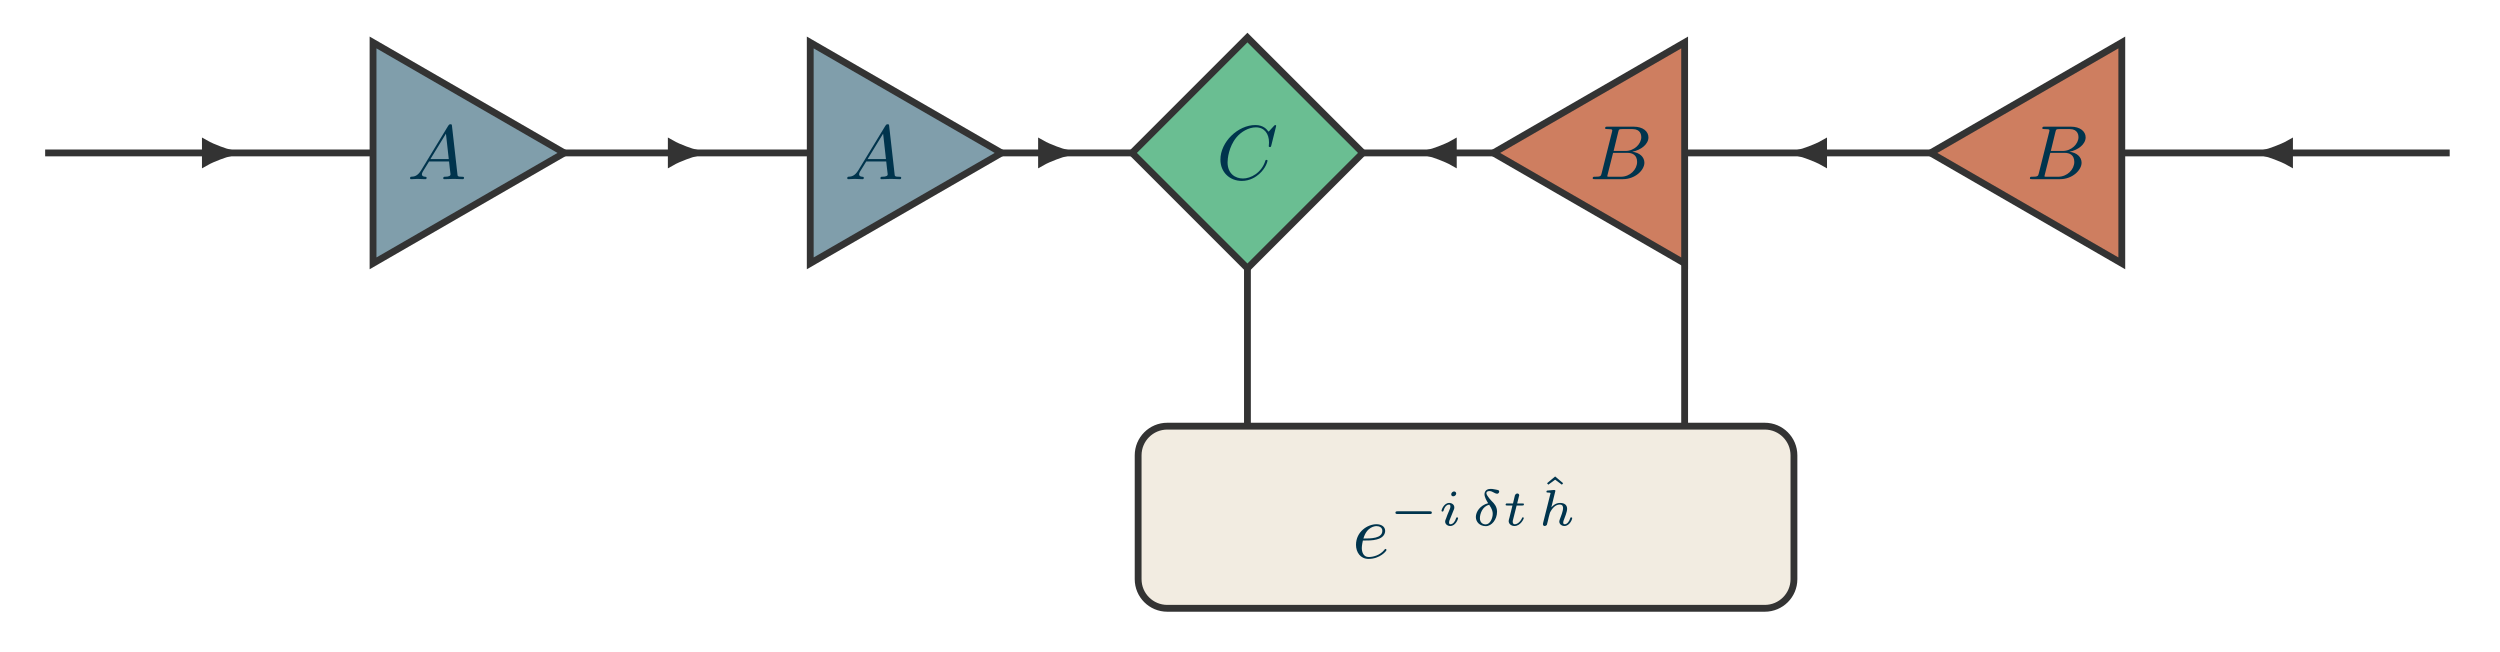
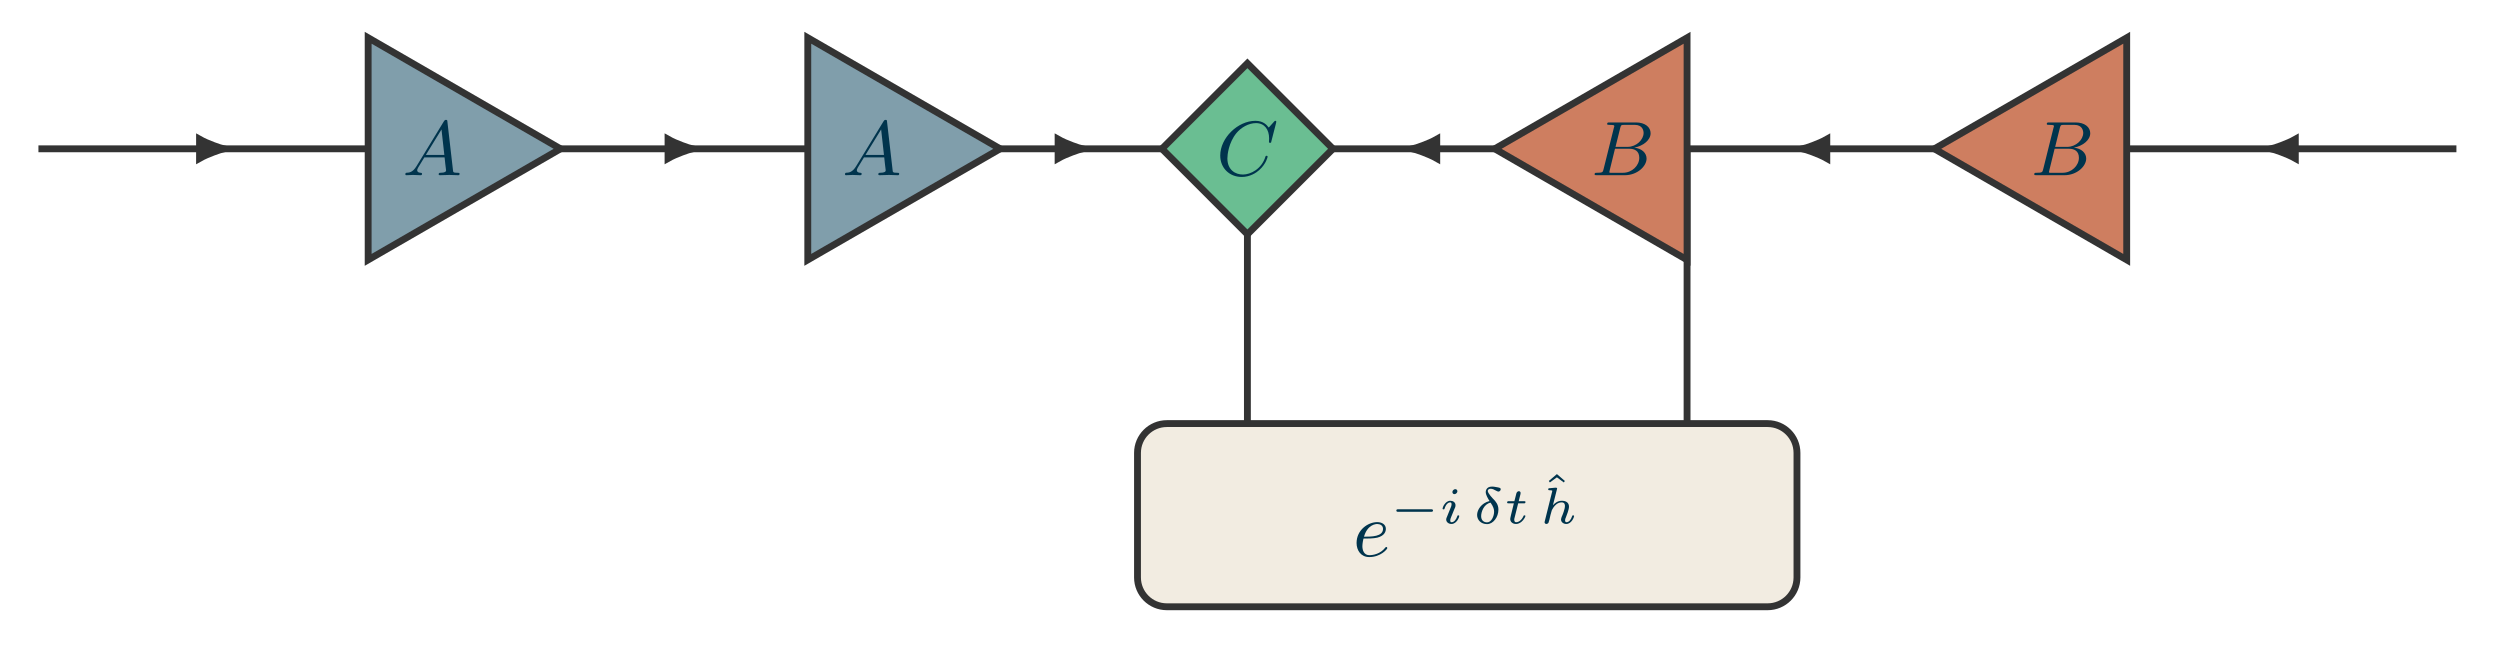
- <svg xmlns="http://www.w3.org/2000/svg" xmlns:xlink="http://www.w3.org/1999/xlink" width="289.397" height="75.381" viewBox="0 0 289.397 75.381">
+ <svg xmlns="http://www.w3.org/2000/svg" xmlns:xlink="http://www.w3.org/1999/xlink" width="289.397" height="74.805" viewBox="0 0 289.397 74.805">
  <defs>
    <g>
      <g id="glyph-0-0">
-         <path d="M 1.625 -1.047 C 1.188 -0.328 0.797 -0.297 0.438 -0.281 C 0.375 -0.266 0.328 -0.203 0.328 -0.109 C 0.328 -0.062 0.359 0 0.453 0 C 0.625 0 1.047 -0.031 1.203 -0.031 C 1.406 -0.031 1.891 0 2.078 0 C 2.141 0 2.25 0 2.25 -0.156 C 2.25 -0.266 2.141 -0.281 2.109 -0.281 C 2.031 -0.281 1.703 -0.297 1.703 -0.562 C 1.703 -0.688 1.797 -0.859 1.828 -0.906 L 2.531 -2.047 L 4.844 -2.047 C 4.875 -1.844 4.906 -1.547 4.922 -1.328 C 4.969 -0.984 5.016 -0.594 5.016 -0.562 C 5.016 -0.422 4.891 -0.281 4.375 -0.281 C 4.281 -0.281 4.172 -0.281 4.172 -0.109 C 4.172 -0.016 4.234 0 4.297 0 C 4.469 0 4.688 -0.016 4.859 -0.016 C 5.047 -0.016 5.25 -0.031 5.391 -0.031 C 5.688 -0.031 5.703 -0.031 5.922 -0.016 C 6.062 -0.016 6.266 0 6.406 0 C 6.469 0 6.578 0 6.578 -0.156 C 6.578 -0.281 6.484 -0.281 6.375 -0.281 C 5.844 -0.281 5.828 -0.344 5.812 -0.594 L 5.188 -6.125 C 5.172 -6.328 5.156 -6.359 5 -6.359 C 4.875 -6.359 4.828 -6.297 4.75 -6.188 Z M 2.688 -2.328 L 4.484 -5.266 L 4.812 -2.328 Z M 2.688 -2.328 " />
+         <path d="M 1.625 -1.047 C 1.188 -0.328 0.797 -0.297 0.438 -0.281 C 0.375 -0.266 0.328 -0.203 0.328 -0.109 C 0.328 -0.062 0.359 0 0.453 0 C 0.625 0 1.047 -0.031 1.219 -0.031 C 1.406 -0.031 1.891 0 2.094 0 C 2.141 0 2.266 0 2.266 -0.156 C 2.266 -0.266 2.156 -0.281 2.125 -0.281 C 2.047 -0.281 1.703 -0.297 1.703 -0.578 C 1.703 -0.703 1.812 -0.859 1.828 -0.906 L 2.531 -2.062 L 4.875 -2.062 C 4.891 -1.859 4.922 -1.562 4.953 -1.328 C 4.984 -0.984 5.047 -0.594 5.047 -0.562 C 5.047 -0.422 4.922 -0.281 4.391 -0.281 C 4.312 -0.281 4.188 -0.281 4.188 -0.109 C 4.188 -0.016 4.266 0 4.328 0 C 4.5 0 4.703 -0.016 4.891 -0.016 C 5.062 -0.016 5.281 -0.031 5.422 -0.031 C 5.719 -0.031 5.734 -0.031 5.953 -0.016 C 6.094 -0.016 6.297 0 6.438 0 C 6.5 0 6.609 0 6.609 -0.156 C 6.609 -0.281 6.516 -0.281 6.406 -0.281 C 5.875 -0.281 5.859 -0.344 5.844 -0.594 L 5.203 -6.156 C 5.188 -6.359 5.188 -6.406 5.031 -6.406 C 4.906 -6.406 4.859 -6.344 4.781 -6.219 Z M 2.703 -2.344 L 4.516 -5.297 L 4.844 -2.344 Z M 2.703 -2.344 " />
      </g>
      <g id="glyph-0-1">
-         <path d="M 6.875 -6.031 C 6.906 -6.141 6.906 -6.156 6.906 -6.172 C 6.906 -6.172 6.906 -6.266 6.797 -6.266 C 6.75 -6.266 6.719 -6.234 6.656 -6.172 L 6.109 -5.578 C 6.078 -5.531 6.047 -5.5 6.031 -5.5 C 6.031 -5.5 6.016 -5.5 5.969 -5.562 C 5.828 -5.75 5.438 -6.266 4.5 -6.266 C 2.469 -6.266 0.453 -4.297 0.453 -2.266 C 0.453 -0.812 1.516 0.203 2.938 0.203 C 3.875 0.203 4.594 -0.281 4.938 -0.594 C 5.75 -1.312 5.906 -2.094 5.906 -2.141 C 5.906 -2.172 5.891 -2.234 5.781 -2.234 C 5.688 -2.234 5.656 -2.172 5.656 -2.141 C 5.219 -0.719 3.953 -0.078 3.062 -0.078 C 2.203 -0.078 1.281 -0.609 1.281 -1.953 C 1.281 -2.344 1.406 -3.75 2.312 -4.844 C 2.844 -5.484 3.719 -6 4.562 -6 C 5.562 -6 6.078 -5.234 6.078 -4.266 C 6.078 -3.953 6.047 -3.891 6.047 -3.828 C 6.047 -3.719 6.156 -3.719 6.188 -3.719 C 6.297 -3.719 6.297 -3.75 6.344 -3.906 Z M 6.875 -6.031 " />
+         <path d="M 6.922 -6.062 C 6.938 -6.172 6.938 -6.188 6.938 -6.203 C 6.938 -6.219 6.938 -6.297 6.844 -6.297 C 6.781 -6.297 6.75 -6.281 6.688 -6.203 L 6.156 -5.609 C 6.109 -5.562 6.078 -5.516 6.062 -5.516 C 6.062 -5.516 6.047 -5.531 6 -5.594 C 5.859 -5.781 5.453 -6.297 4.531 -6.297 C 2.484 -6.297 0.453 -4.312 0.453 -2.281 C 0.453 -0.828 1.516 0.203 2.953 0.203 C 3.891 0.203 4.625 -0.281 4.969 -0.594 C 5.781 -1.328 5.938 -2.109 5.938 -2.141 C 5.938 -2.188 5.922 -2.25 5.812 -2.25 C 5.719 -2.25 5.688 -2.188 5.688 -2.156 C 5.25 -0.719 3.969 -0.078 3.078 -0.078 C 2.203 -0.078 1.281 -0.609 1.281 -1.953 C 1.281 -2.359 1.422 -3.766 2.328 -4.875 C 2.859 -5.516 3.734 -6.031 4.594 -6.031 C 5.594 -6.031 6.109 -5.266 6.109 -4.281 C 6.109 -3.984 6.094 -3.922 6.094 -3.844 C 6.094 -3.75 6.188 -3.75 6.219 -3.75 C 6.344 -3.75 6.344 -3.766 6.375 -3.938 Z M 6.922 -6.062 " />
      </g>
      <g id="glyph-0-2">
-         <path d="M 1.453 -0.672 C 1.375 -0.359 1.344 -0.281 0.688 -0.281 C 0.516 -0.281 0.422 -0.281 0.422 -0.109 C 0.422 0 0.5 0 0.672 0 L 3.906 0 C 5.344 0 6.406 -1.047 6.406 -1.906 C 6.406 -2.547 5.875 -3.078 5 -3.172 C 6.016 -3.375 6.875 -4.047 6.875 -4.844 C 6.875 -5.531 6.234 -6.078 5.172 -6.078 L 2.141 -6.078 C 1.969 -6.078 1.859 -6.078 1.859 -5.906 C 1.859 -5.797 1.953 -5.797 2.141 -5.797 C 2.172 -5.797 2.328 -5.797 2.469 -5.781 C 2.625 -5.766 2.688 -5.75 2.688 -5.641 C 2.688 -5.594 2.672 -5.562 2.656 -5.469 Z M 2.844 -3.266 L 3.375 -5.453 C 3.453 -5.766 3.469 -5.797 3.844 -5.797 L 5.047 -5.797 C 5.969 -5.797 6.047 -5.094 6.047 -4.875 C 6.047 -4.078 5.234 -3.266 4.219 -3.266 Z M 2.406 -0.281 C 2.281 -0.281 2.266 -0.281 2.234 -0.281 C 2.141 -0.297 2.109 -0.297 2.109 -0.359 C 2.109 -0.391 2.109 -0.406 2.156 -0.562 L 2.781 -3.047 L 4.453 -3.047 C 5 -3.047 5.562 -2.812 5.562 -2 C 5.562 -1.125 4.75 -0.281 3.688 -0.281 Z M 2.406 -0.281 " />
+         <path d="M 1.453 -0.672 C 1.375 -0.359 1.359 -0.281 0.688 -0.281 C 0.516 -0.281 0.422 -0.281 0.422 -0.109 C 0.422 0 0.516 0 0.672 0 L 3.922 0 C 5.375 0 6.438 -1.047 6.438 -1.922 C 6.438 -2.562 5.906 -3.094 5.016 -3.188 C 6.047 -3.391 6.906 -4.062 6.906 -4.859 C 6.906 -5.562 6.266 -6.109 5.203 -6.109 L 2.141 -6.109 C 1.984 -6.109 1.875 -6.109 1.875 -5.938 C 1.875 -5.828 1.953 -5.828 2.141 -5.828 C 2.188 -5.828 2.344 -5.828 2.484 -5.812 C 2.641 -5.797 2.703 -5.781 2.703 -5.672 C 2.703 -5.625 2.688 -5.594 2.656 -5.5 Z M 2.844 -3.281 L 3.391 -5.484 C 3.484 -5.797 3.5 -5.828 3.875 -5.828 L 5.078 -5.828 C 6 -5.828 6.094 -5.125 6.094 -4.891 C 6.094 -4.109 5.25 -3.281 4.25 -3.281 Z M 2.422 -0.281 C 2.297 -0.281 2.281 -0.281 2.25 -0.281 C 2.156 -0.297 2.125 -0.297 2.125 -0.359 C 2.125 -0.391 2.125 -0.406 2.172 -0.578 L 2.781 -3.062 L 4.469 -3.062 C 5.016 -3.062 5.594 -2.828 5.594 -2.016 C 5.594 -1.125 4.766 -0.281 3.703 -0.281 Z M 2.422 -0.281 " />
      </g>
      <g id="glyph-0-3">
-         <path d="M 1.219 -2.031 C 1.766 -2.031 2.344 -2.031 2.812 -2.156 C 3.641 -2.359 3.797 -2.859 3.797 -3.156 C 3.797 -3.656 3.328 -3.922 2.797 -3.922 C 1.766 -3.922 0.422 -3.062 0.422 -1.531 C 0.422 -0.688 0.922 0.094 1.875 0.094 C 3.203 0.094 3.953 -0.828 3.953 -0.938 C 3.953 -1 3.891 -1.062 3.828 -1.062 C 3.781 -1.062 3.781 -1.062 3.703 -0.953 C 3.172 -0.297 2.359 -0.125 1.891 -0.125 C 1.266 -0.125 1.094 -0.719 1.094 -1.172 C 1.094 -1.188 1.094 -1.5 1.219 -2.031 Z M 1.281 -2.266 C 1.672 -3.656 2.656 -3.703 2.797 -3.703 C 3.109 -3.703 3.469 -3.562 3.469 -3.156 C 3.469 -2.266 2.125 -2.266 1.281 -2.266 Z M 1.281 -2.266 " />
+         <path d="M 1.219 -2.047 C 1.766 -2.047 2.344 -2.047 2.828 -2.156 C 3.672 -2.375 3.812 -2.875 3.812 -3.172 C 3.812 -3.688 3.344 -3.953 2.812 -3.953 C 1.781 -3.953 0.422 -3.078 0.422 -1.531 C 0.422 -0.688 0.922 0.094 1.891 0.094 C 3.219 0.094 3.984 -0.828 3.984 -0.953 C 3.984 -1 3.922 -1.078 3.859 -1.078 C 3.812 -1.078 3.797 -1.062 3.719 -0.969 C 3.188 -0.297 2.375 -0.125 1.906 -0.125 C 1.266 -0.125 1.094 -0.719 1.094 -1.172 C 1.094 -1.188 1.094 -1.5 1.219 -2.047 Z M 1.281 -2.266 C 1.688 -3.688 2.672 -3.734 2.812 -3.734 C 3.125 -3.734 3.484 -3.578 3.484 -3.172 C 3.484 -2.266 2.141 -2.266 1.281 -2.266 Z M 1.281 -2.266 " />
      </g>
      <g id="glyph-1-0">
-         <path d="M 4.719 -1.328 C 4.812 -1.328 4.953 -1.328 4.953 -1.484 C 4.953 -1.641 4.812 -1.641 4.719 -1.641 L 0.984 -1.641 C 0.891 -1.641 0.734 -1.641 0.734 -1.484 C 0.734 -1.328 0.891 -1.328 0.984 -1.328 Z M 4.719 -1.328 " />
+         <path d="M 4.75 -1.344 C 4.844 -1.344 5 -1.344 5 -1.5 C 5 -1.641 4.844 -1.641 4.75 -1.641 L 0.984 -1.641 C 0.891 -1.641 0.75 -1.641 0.75 -1.5 C 0.75 -1.344 0.891 -1.344 0.984 -1.344 Z M 4.75 -1.344 " />
      </g>
      <g id="glyph-2-0">
-         <path d="M 2.062 -3.688 C 2.062 -3.844 1.953 -3.938 1.812 -3.938 C 1.656 -3.938 1.484 -3.781 1.484 -3.609 C 1.484 -3.453 1.594 -3.375 1.719 -3.375 C 1.906 -3.375 2.062 -3.547 2.062 -3.688 Z M 1.703 -1.625 C 1.734 -1.688 1.781 -1.828 1.812 -1.891 C 1.828 -1.938 1.844 -2 1.844 -2.094 C 1.844 -2.422 1.547 -2.609 1.25 -2.609 C 0.656 -2.609 0.359 -1.828 0.359 -1.703 C 0.359 -1.672 0.391 -1.609 0.469 -1.609 C 0.547 -1.609 0.562 -1.656 0.594 -1.703 C 0.75 -2.281 1.062 -2.422 1.234 -2.422 C 1.344 -2.422 1.391 -2.344 1.391 -2.203 C 1.391 -2.078 1.359 -2 1.344 -1.953 L 1.031 -1.203 C 0.969 -1.031 0.969 -1.016 0.891 -0.812 C 0.812 -0.641 0.781 -0.562 0.781 -0.453 C 0.781 -0.156 1.047 0.062 1.375 0.062 C 1.984 0.062 2.281 -0.719 2.281 -0.859 C 2.281 -0.859 2.266 -0.938 2.156 -0.938 C 2.078 -0.938 2.078 -0.906 2.031 -0.797 C 1.938 -0.484 1.703 -0.141 1.391 -0.141 C 1.297 -0.141 1.234 -0.203 1.234 -0.344 C 1.234 -0.469 1.266 -0.562 1.344 -0.734 Z M 1.703 -1.625 " />
+         <path d="M 2.078 -3.719 C 2.078 -3.875 1.969 -3.969 1.828 -3.969 C 1.672 -3.969 1.5 -3.812 1.5 -3.641 C 1.5 -3.484 1.609 -3.391 1.734 -3.391 C 1.922 -3.391 2.078 -3.578 2.078 -3.719 Z M 1.719 -1.641 C 1.75 -1.703 1.797 -1.844 1.828 -1.891 C 1.844 -1.953 1.859 -2.016 1.859 -2.109 C 1.859 -2.453 1.562 -2.625 1.266 -2.625 C 0.656 -2.625 0.359 -1.844 0.359 -1.719 C 0.359 -1.688 0.391 -1.625 0.469 -1.625 C 0.562 -1.625 0.578 -1.672 0.594 -1.719 C 0.766 -2.297 1.078 -2.438 1.234 -2.438 C 1.359 -2.438 1.406 -2.359 1.406 -2.219 C 1.406 -2.094 1.359 -2.016 1.359 -1.969 L 1.047 -1.203 C 0.969 -1.031 0.969 -1.016 0.891 -0.812 C 0.812 -0.641 0.781 -0.562 0.781 -0.453 C 0.781 -0.156 1.062 0.062 1.391 0.062 C 2 0.062 2.297 -0.734 2.297 -0.859 C 2.297 -0.875 2.281 -0.938 2.172 -0.938 C 2.094 -0.938 2.094 -0.906 2.047 -0.797 C 1.953 -0.5 1.719 -0.141 1.406 -0.141 C 1.297 -0.141 1.25 -0.203 1.25 -0.359 C 1.25 -0.469 1.281 -0.562 1.359 -0.75 Z M 1.719 -1.641 " />
      </g>
      <g id="glyph-2-1">
-         <path d="M 1.859 -2.578 C 0.906 -2.328 0.438 -1.562 0.438 -0.984 C 0.438 -0.406 0.891 0.078 1.594 0.078 C 2.266 0.078 2.891 -0.688 2.891 -1.594 C 2.891 -2.203 2.531 -2.562 2.344 -2.75 C 2.25 -2.844 1.656 -3.453 1.656 -3.75 C 1.656 -3.844 1.75 -3.984 1.984 -3.984 C 2.203 -3.984 2.391 -3.891 2.547 -3.797 C 2.625 -3.75 2.797 -3.672 2.891 -3.672 C 3.031 -3.672 3.141 -3.797 3.141 -3.922 C 3.141 -4.078 3.062 -4.094 2.75 -4.156 C 2.391 -4.234 2.266 -4.234 2.141 -4.234 C 1.453 -4.234 1.438 -3.688 1.438 -3.625 C 1.438 -3.281 1.688 -2.844 1.859 -2.578 Z M 1.984 -2.391 C 2.328 -1.891 2.391 -1.609 2.391 -1.344 C 2.391 -0.859 2.094 -0.125 1.578 -0.125 C 1.297 -0.125 0.906 -0.281 0.906 -0.844 C 0.906 -1.344 1.203 -2.234 1.984 -2.391 Z M 1.984 -2.391 " />
+         <path d="M 1.875 -2.594 C 0.922 -2.359 0.438 -1.562 0.438 -0.984 C 0.438 -0.406 0.891 0.078 1.594 0.078 C 2.281 0.078 2.906 -0.703 2.906 -1.609 C 2.906 -2.219 2.547 -2.578 2.375 -2.766 C 2.281 -2.859 1.672 -3.484 1.672 -3.766 C 1.672 -3.875 1.766 -4.016 2 -4.016 C 2.219 -4.016 2.406 -3.922 2.562 -3.828 C 2.656 -3.781 2.812 -3.688 2.906 -3.688 C 3.047 -3.688 3.172 -3.828 3.172 -3.953 C 3.172 -4.109 3.078 -4.125 2.781 -4.188 C 2.406 -4.266 2.281 -4.266 2.156 -4.266 C 1.469 -4.266 1.438 -3.719 1.438 -3.641 C 1.438 -3.297 1.703 -2.875 1.875 -2.594 Z M 2 -2.406 C 2.344 -1.906 2.406 -1.625 2.406 -1.359 C 2.406 -0.859 2.109 -0.125 1.594 -0.125 C 1.297 -0.125 0.906 -0.281 0.906 -0.844 C 0.906 -1.344 1.219 -2.25 2 -2.406 Z M 2 -2.406 " />
      </g>
      <g id="glyph-2-2">
-         <path d="M 1.594 -2.312 L 2.234 -2.312 C 2.359 -2.312 2.438 -2.312 2.438 -2.469 C 2.438 -2.547 2.359 -2.547 2.25 -2.547 L 1.656 -2.547 L 1.859 -3.375 C 1.891 -3.453 1.891 -3.5 1.891 -3.5 C 1.891 -3.641 1.766 -3.703 1.672 -3.703 C 1.609 -3.703 1.453 -3.656 1.391 -3.469 L 1.172 -2.547 L 0.531 -2.547 C 0.406 -2.547 0.391 -2.547 0.375 -2.531 C 0.344 -2.5 0.312 -2.422 0.312 -2.391 C 0.344 -2.312 0.391 -2.312 0.516 -2.312 L 1.109 -2.312 L 0.766 -0.922 C 0.719 -0.781 0.672 -0.578 0.672 -0.516 C 0.672 -0.172 0.984 0.062 1.344 0.062 C 2.031 0.062 2.422 -0.75 2.422 -0.859 C 2.422 -0.875 2.422 -0.938 2.312 -0.938 C 2.234 -0.938 2.234 -0.906 2.203 -0.828 C 2 -0.391 1.656 -0.141 1.375 -0.141 C 1.156 -0.141 1.141 -0.359 1.141 -0.438 C 1.141 -0.516 1.141 -0.531 1.172 -0.641 Z M 1.594 -2.312 " />
+         <path d="M 1.609 -2.328 L 2.25 -2.328 C 2.375 -2.328 2.453 -2.328 2.453 -2.484 C 2.453 -2.578 2.375 -2.578 2.281 -2.578 L 1.672 -2.578 L 1.875 -3.391 C 1.891 -3.484 1.891 -3.516 1.891 -3.531 C 1.891 -3.672 1.781 -3.734 1.688 -3.734 C 1.625 -3.734 1.469 -3.688 1.406 -3.5 L 1.172 -2.578 L 0.531 -2.578 C 0.406 -2.578 0.406 -2.562 0.375 -2.547 C 0.344 -2.531 0.328 -2.453 0.328 -2.422 C 0.344 -2.328 0.391 -2.328 0.516 -2.328 L 1.109 -2.328 L 0.766 -0.922 C 0.734 -0.781 0.688 -0.578 0.688 -0.516 C 0.688 -0.172 0.984 0.062 1.359 0.062 C 2.047 0.062 2.453 -0.766 2.453 -0.859 C 2.453 -0.875 2.438 -0.938 2.328 -0.938 C 2.25 -0.938 2.25 -0.906 2.219 -0.844 C 2.016 -0.391 1.672 -0.141 1.375 -0.141 C 1.156 -0.141 1.156 -0.359 1.156 -0.438 C 1.156 -0.516 1.156 -0.531 1.188 -0.641 Z M 1.609 -2.328 " />
      </g>
      <g id="glyph-2-3">
-         <path d="M 1.969 -3.938 C 1.984 -3.953 1.984 -3.984 1.984 -4.016 C 1.984 -4.109 1.875 -4.109 1.797 -4.109 L 1.141 -4.047 C 1.031 -4.047 0.953 -4.031 0.953 -3.906 C 0.953 -3.812 1.031 -3.812 1.125 -3.812 C 1.297 -3.812 1.344 -3.797 1.422 -3.766 C 1.422 -3.688 1.422 -3.688 1.391 -3.594 L 0.562 -0.281 C 0.547 -0.188 0.547 -0.156 0.547 -0.141 C 0.547 0 0.656 0.062 0.75 0.062 C 0.812 0.062 0.922 0.031 1 -0.078 C 1.016 -0.125 1.062 -0.312 1.094 -0.438 C 1.125 -0.547 1.188 -0.828 1.219 -0.969 C 1.266 -1.125 1.297 -1.234 1.328 -1.375 C 1.344 -1.453 1.375 -1.562 1.547 -1.812 C 1.734 -2.094 2.047 -2.422 2.5 -2.422 C 2.875 -2.422 2.875 -2.109 2.875 -2 C 2.875 -1.656 2.625 -1.031 2.516 -0.75 C 2.484 -0.656 2.438 -0.562 2.438 -0.453 C 2.438 -0.156 2.719 0.062 3.031 0.062 C 3.641 0.062 3.938 -0.719 3.938 -0.859 C 3.938 -0.859 3.922 -0.938 3.812 -0.938 C 3.734 -0.938 3.734 -0.906 3.688 -0.797 C 3.594 -0.484 3.359 -0.141 3.062 -0.141 C 2.938 -0.141 2.891 -0.219 2.891 -0.344 C 2.891 -0.469 2.938 -0.562 2.984 -0.688 C 3.078 -0.922 3.344 -1.594 3.344 -1.922 C 3.344 -2.391 3.016 -2.609 2.531 -2.609 C 2.062 -2.609 1.75 -2.359 1.516 -2.094 Z M 1.969 -3.938 " />
+         <path d="M 1.984 -3.969 C 2 -3.984 2 -4.016 2 -4.047 C 2 -4.141 1.891 -4.141 1.812 -4.141 L 1.141 -4.078 C 1.047 -4.078 0.969 -4.078 0.969 -3.938 C 0.969 -3.844 1.047 -3.844 1.141 -3.844 C 1.312 -3.844 1.359 -3.828 1.438 -3.797 C 1.438 -3.719 1.438 -3.719 1.406 -3.609 L 0.578 -0.281 C 0.547 -0.188 0.547 -0.156 0.547 -0.141 C 0.547 0 0.672 0.062 0.766 0.062 C 0.812 0.062 0.922 0.031 1 -0.078 C 1.016 -0.125 1.078 -0.312 1.109 -0.438 C 1.141 -0.562 1.203 -0.828 1.234 -0.984 C 1.281 -1.141 1.312 -1.234 1.344 -1.375 C 1.359 -1.469 1.391 -1.578 1.562 -1.828 C 1.75 -2.109 2.062 -2.438 2.531 -2.438 C 2.906 -2.438 2.906 -2.125 2.906 -2.016 C 2.906 -1.672 2.656 -1.031 2.531 -0.766 C 2.5 -0.656 2.453 -0.562 2.453 -0.453 C 2.453 -0.156 2.734 0.062 3.062 0.062 C 3.672 0.062 3.969 -0.734 3.969 -0.859 C 3.969 -0.875 3.953 -0.938 3.844 -0.938 C 3.766 -0.938 3.766 -0.906 3.719 -0.797 C 3.625 -0.484 3.391 -0.141 3.078 -0.141 C 2.969 -0.141 2.922 -0.234 2.922 -0.359 C 2.922 -0.469 2.953 -0.578 3.016 -0.703 C 3.109 -0.938 3.375 -1.609 3.375 -1.938 C 3.375 -2.406 3.031 -2.625 2.547 -2.625 C 2.078 -2.625 1.766 -2.375 1.516 -2.109 Z M 1.984 -3.969 " />
      </g>
      <g id="glyph-3-0">
-         <path d="M 1.812 -4.109 L 0.875 -3.328 L 1.016 -3.156 L 1.812 -3.734 L 2.594 -3.156 L 2.734 -3.328 Z M 1.812 -4.109 " />
+         <path d="M 1.828 -4.141 L 0.891 -3.344 L 1.016 -3.172 L 1.828 -3.766 L 2.625 -3.172 L 2.75 -3.344 Z M 1.828 -4.141 " />
      </g>
    </g>
    <clipPath id="clip-0">
-       <path clip-rule="nonzero" d="M 120 38 L 219 38 L 219 74.766 L 120 74.766 Z M 120 38 " />
+       <path clip-rule="nonzero" d="M 120 37 L 220 37 L 220 74.609 L 120 74.609 Z M 120 37 " />
    </clipPath>
  </defs>
-   <path fill="none" stroke-width="0.797" stroke-linecap="butt" stroke-linejoin="miter" stroke="rgb(20%, 20%, 20%)" stroke-opacity="1" stroke-miterlimit="10" d="M 58.999 21.26 L 90.887 21.26 " transform="matrix(0.991855, 0, 0, -0.991855, 5.22778, 38.78948)" />
-   <path fill-rule="nonzero" fill="rgb(20%, 20%, 20%)" fill-opacity="1" stroke-width="0.797" stroke-linecap="butt" stroke-linejoin="miter" stroke="rgb(20%, 20%, 20%)" stroke-opacity="1" stroke-miterlimit="10" d="M 2.778 -0.001 C 2.436 0.086 0.935 0.578 0.002 1.114 L 0.002 -1.115 C 0.935 -0.58 2.436 -0.087 2.778 -0.001 Z M 2.778 -0.001 " transform="matrix(0.991855, 0, 0, -0.991855, 77.70508, 17.70253)" />
-   <path fill="none" stroke-width="0.797" stroke-linecap="butt" stroke-linejoin="miter" stroke="rgb(20%, 20%, 20%)" stroke-opacity="1" stroke-miterlimit="10" d="M 110.024 21.26 L 128.447 21.26 " transform="matrix(0.991855, 0, 0, -0.991855, 5.22778, 38.78948)" />
-   <path fill-rule="nonzero" fill="rgb(20%, 20%, 20%)" fill-opacity="1" stroke-width="0.797" stroke-linecap="butt" stroke-linejoin="miter" stroke="rgb(20%, 20%, 20%)" stroke-opacity="1" stroke-miterlimit="10" d="M 2.779 -0.001 C 2.436 0.086 0.935 0.578 -0.002 1.114 L -0.002 -1.115 C 0.935 -0.58 2.436 -0.087 2.779 -0.001 Z M 2.779 -0.001 " transform="matrix(0.991855, 0, 0, -0.991855, 120.5683, 17.70253)" />
-   <path fill="none" stroke-width="0.797" stroke-linecap="butt" stroke-linejoin="miter" stroke="rgb(20%, 20%, 20%)" stroke-opacity="1" stroke-miterlimit="10" d="M 170.611 21.26 L 152.188 21.26 " transform="matrix(0.991855, 0, 0, -0.991855, 5.22778, 38.78948)" />
-   <path fill-rule="nonzero" fill="rgb(20%, 20%, 20%)" fill-opacity="1" stroke-width="0.797" stroke-linecap="butt" stroke-linejoin="miter" stroke="rgb(20%, 20%, 20%)" stroke-opacity="1" stroke-miterlimit="10" d="M 2.777 0.001 C 2.435 0.087 0.938 0.58 0.001 1.115 L 0.001 -1.114 C 0.938 -0.578 2.435 -0.086 2.777 0.001 Z M 2.777 0.001 " transform="matrix(-0.991855, 0, 0, 0.991855, 168.2352, 17.70253)" />
-   <path fill="none" stroke-width="0.797" stroke-linecap="butt" stroke-linejoin="miter" stroke="rgb(20%, 20%, 20%)" stroke-opacity="1" stroke-miterlimit="10" d="M 221.636 21.26 L 189.747 21.26 " transform="matrix(0.991855, 0, 0, -0.991855, 5.22778, 38.78948)" />
-   <path fill-rule="nonzero" fill="rgb(20%, 20%, 20%)" fill-opacity="1" stroke-width="0.797" stroke-linecap="butt" stroke-linejoin="miter" stroke="rgb(20%, 20%, 20%)" stroke-opacity="1" stroke-miterlimit="10" d="M 2.778 0.001 C 2.435 0.087 0.939 0.58 0.002 1.115 L 0.002 -1.114 C 0.939 -0.578 2.435 -0.086 2.778 0.001 Z M 2.778 0.001 " transform="matrix(-0.991855, 0, 0, 0.991855, 211.0992, 17.70253)" />
-   <path fill="none" stroke-width="0.797" stroke-linecap="butt" stroke-linejoin="miter" stroke="rgb(20%, 20%, 20%)" stroke-opacity="1" stroke-miterlimit="10" d="M 140.317 21.26 L 140.317 -21.259 " transform="matrix(0.991855, 0, 0, -0.991855, 5.22778, 38.78948)" />
-   <path fill="none" stroke-width="0.797" stroke-linecap="butt" stroke-linejoin="miter" stroke="rgb(20%, 20%, 20%)" stroke-opacity="1" stroke-miterlimit="10" d="M 191.342 21.26 L 191.342 -21.259 " transform="matrix(0.991855, 0, 0, -0.991855, 5.22778, 38.78948)" />
-   <path fill="none" stroke-width="0.797" stroke-linecap="butt" stroke-linejoin="miter" stroke="rgb(20%, 20%, 20%)" stroke-opacity="1" stroke-miterlimit="10" d="M -0.001 21.26 L 39.863 21.26 " transform="matrix(0.991855, 0, 0, -0.991855, 5.22778, 38.78948)" />
-   <path fill-rule="nonzero" fill="rgb(20%, 20%, 20%)" fill-opacity="1" stroke-width="0.797" stroke-linecap="butt" stroke-linejoin="miter" stroke="rgb(20%, 20%, 20%)" stroke-opacity="1" stroke-miterlimit="10" d="M 2.779 -0.001 C 2.437 0.086 0.936 0.578 -0.001 1.114 L -0.001 -1.115 C 0.936 -0.58 2.437 -0.087 2.779 -0.001 Z M 2.779 -0.001 " transform="matrix(0.991855, 0, 0, -0.991855, 23.77474, 17.70253)" />
-   <path fill="none" stroke-width="0.797" stroke-linecap="butt" stroke-linejoin="miter" stroke="rgb(20%, 20%, 20%)" stroke-opacity="1" stroke-miterlimit="10" d="M 280.632 21.26 L 240.772 21.26 " transform="matrix(0.991855, 0, 0, -0.991855, 5.22778, 38.78948)" />
-   <path fill-rule="nonzero" fill="rgb(20%, 20%, 20%)" fill-opacity="1" stroke-width="0.797" stroke-linecap="butt" stroke-linejoin="miter" stroke="rgb(20%, 20%, 20%)" stroke-opacity="1" stroke-miterlimit="10" d="M 2.779 0.001 C 2.436 0.087 0.936 0.58 -0.002 1.115 L -0.002 -1.114 C 0.936 -0.578 2.436 -0.086 2.779 0.001 Z M 2.779 0.001 " transform="matrix(-0.991855, 0, 0, 0.991855, 265.0294, 17.70253)" />
-   <path fill-rule="nonzero" fill="rgb(50.194%, 61.96%, 67.059%)" fill-opacity="1" stroke-width="0.797" stroke-linecap="butt" stroke-linejoin="miter" stroke="rgb(20%, 20%, 20%)" stroke-opacity="1" stroke-miterlimit="10" d="M 60.59 21.26 L 38.267 34.15 L 38.267 8.373 Z M 60.59 21.26 " transform="matrix(0.991855, 0, 0, -0.991855, 5.22778, 38.78948)" />
+   <path fill="none" stroke-width="0.797" stroke-linecap="butt" stroke-linejoin="miter" stroke="rgb(20%, 20%, 20%)" stroke-opacity="1" stroke-miterlimit="10" d="M 58.998 21.261 L 90.886 21.261 " transform="matrix(0.9974, 0, 0, -0.9974, 4.448102, 38.43182)" />
+   <path fill-rule="nonzero" fill="rgb(20%, 20%, 20%)" fill-opacity="1" stroke-width="0.797" stroke-linecap="butt" stroke-linejoin="miter" stroke="rgb(20%, 20%, 20%)" stroke-opacity="1" stroke-miterlimit="10" d="M 2.778 0 C 2.437 0.087 0.937 0.58 0.001 1.113 L 0.001 -1.112 C 0.937 -0.579 2.437 -0.086 2.778 0 Z M 2.778 0 " transform="matrix(0.9974, 0, 0, -0.9974, 77.33057, 17.22699)" />
+   <path fill="none" stroke-width="0.797" stroke-linecap="butt" stroke-linejoin="miter" stroke="rgb(20%, 20%, 20%)" stroke-opacity="1" stroke-miterlimit="10" d="M 110.022 21.261 L 131.989 21.261 " transform="matrix(0.9974, 0, 0, -0.9974, 4.448102, 38.43182)" />
+   <path fill-rule="nonzero" fill="rgb(20%, 20%, 20%)" fill-opacity="1" stroke-width="0.797" stroke-linecap="butt" stroke-linejoin="miter" stroke="rgb(20%, 20%, 20%)" stroke-opacity="1" stroke-miterlimit="10" d="M 2.778 0 C 2.437 0.087 0.937 0.58 0.001 1.113 L 0.001 -1.112 C 0.937 -0.579 2.437 -0.086 2.778 0 Z M 2.778 0 " transform="matrix(0.9974, 0, 0, -0.9974, 122.4832, 17.22699)" />
+   <path fill="none" stroke-width="0.797" stroke-linecap="butt" stroke-linejoin="miter" stroke="rgb(20%, 20%, 20%)" stroke-opacity="1" stroke-miterlimit="10" d="M 170.613 21.261 L 148.645 21.261 " transform="matrix(0.9974, 0, 0, -0.9974, 4.448102, 38.43182)" />
+   <path fill-rule="nonzero" fill="rgb(20%, 20%, 20%)" fill-opacity="1" stroke-width="0.797" stroke-linecap="butt" stroke-linejoin="miter" stroke="rgb(20%, 20%, 20%)" stroke-opacity="1" stroke-miterlimit="10" d="M 2.777 -0 C 2.437 0.086 0.937 0.579 0.001 1.112 L 0.001 -1.113 C 0.937 -0.58 2.437 -0.087 2.777 -0 Z M 2.777 -0 " transform="matrix(-0.9974, 0, 0, 0.9974, 166.317, 17.22699)" />
+   <path fill="none" stroke-width="0.797" stroke-linecap="butt" stroke-linejoin="miter" stroke="rgb(20%, 20%, 20%)" stroke-opacity="1" stroke-miterlimit="10" d="M 221.636 21.261 L 189.748 21.261 " transform="matrix(0.9974, 0, 0, -0.9974, 4.448102, 38.43182)" />
+   <path fill-rule="nonzero" fill="rgb(20%, 20%, 20%)" fill-opacity="1" stroke-width="0.797" stroke-linecap="butt" stroke-linejoin="miter" stroke="rgb(20%, 20%, 20%)" stroke-opacity="1" stroke-miterlimit="10" d="M 2.778 -0 C 2.438 0.086 0.938 0.579 0.002 1.112 L 0.002 -1.113 C 0.938 -0.58 2.438 -0.087 2.778 -0 Z M 2.778 -0 " transform="matrix(-0.9974, 0, 0, 0.9974, 211.4704, 17.22699)" />
+   <path fill="none" stroke-width="0.797" stroke-linecap="butt" stroke-linejoin="miter" stroke="rgb(20%, 20%, 20%)" stroke-opacity="1" stroke-miterlimit="10" d="M 140.315 21.261 L 140.315 -21.26 " transform="matrix(0.9974, 0, 0, -0.9974, 4.448102, 38.43182)" />
+   <path fill="none" stroke-width="0.797" stroke-linecap="butt" stroke-linejoin="miter" stroke="rgb(20%, 20%, 20%)" stroke-opacity="1" stroke-miterlimit="10" d="M 191.342 21.261 L 191.342 -21.26 " transform="matrix(0.9974, 0, 0, -0.9974, 4.448102, 38.43182)" />
+   <path fill="none" stroke-width="0.797" stroke-linecap="butt" stroke-linejoin="miter" stroke="rgb(20%, 20%, 20%)" stroke-opacity="1" stroke-miterlimit="10" d="M 0.001 21.261 L 39.863 21.261 " transform="matrix(0.9974, 0, 0, -0.9974, 4.448102, 38.43182)" />
+   <path fill-rule="nonzero" fill="rgb(20%, 20%, 20%)" fill-opacity="1" stroke-width="0.797" stroke-linecap="butt" stroke-linejoin="miter" stroke="rgb(20%, 20%, 20%)" stroke-opacity="1" stroke-miterlimit="10" d="M 2.776 0 C 2.435 0.087 0.939 0.58 -0.001 1.113 L -0.001 -1.112 C 0.939 -0.579 2.435 -0.086 2.776 0 Z M 2.776 0 " transform="matrix(0.9974, 0, 0, -0.9974, 23.09874, 17.22699)" />
+   <path fill="none" stroke-width="0.797" stroke-linecap="butt" stroke-linejoin="miter" stroke="rgb(20%, 20%, 20%)" stroke-opacity="1" stroke-miterlimit="10" d="M 280.633 21.261 L 240.772 21.261 " transform="matrix(0.9974, 0, 0, -0.9974, 4.448102, 38.43182)" />
+   <path fill-rule="nonzero" fill="rgb(20%, 20%, 20%)" fill-opacity="1" stroke-width="0.797" stroke-linecap="butt" stroke-linejoin="miter" stroke="rgb(20%, 20%, 20%)" stroke-opacity="1" stroke-miterlimit="10" d="M 2.776 -0 C 2.435 0.086 0.939 0.579 -0.001 1.112 L -0.001 -1.113 C 0.939 -0.58 2.435 -0.087 2.776 -0 Z M 2.776 -0 " transform="matrix(-0.9974, 0, 0, 0.9974, 265.7021, 17.22699)" />
+   <path fill-rule="nonzero" fill="rgb(50.194%, 61.96%, 67.059%)" fill-opacity="1" stroke-width="0.797" stroke-linecap="butt" stroke-linejoin="miter" stroke="rgb(20%, 20%, 20%)" stroke-opacity="1" stroke-miterlimit="10" d="M 60.592 21.261 L 38.269 34.15 L 38.269 8.372 Z M 60.592 21.261 " transform="matrix(0.9974, 0, 0, -0.9974, 4.448102, 38.43182)" />
  <g fill="rgb(0%, 20.392%, 30.196%)" fill-opacity="1">
-     <use xlink:href="#glyph-0-0" x="47.137" y="20.741" />
+     <use xlink:href="#glyph-0-0" x="46.591" y="20.282" />
  </g>
-   <path fill-rule="nonzero" fill="rgb(50.194%, 61.96%, 67.059%)" fill-opacity="1" stroke-width="0.797" stroke-linecap="butt" stroke-linejoin="miter" stroke="rgb(20%, 20%, 20%)" stroke-opacity="1" stroke-miterlimit="10" d="M 111.615 21.26 L 89.292 34.15 L 89.292 8.373 Z M 111.615 21.26 " transform="matrix(0.991855, 0, 0, -0.991855, 5.22778, 38.78948)" />
+   <path fill-rule="nonzero" fill="rgb(50.194%, 61.96%, 67.059%)" fill-opacity="1" stroke-width="0.797" stroke-linecap="butt" stroke-linejoin="miter" stroke="rgb(20%, 20%, 20%)" stroke-opacity="1" stroke-miterlimit="10" d="M 111.616 21.261 L 89.292 34.15 L 89.292 8.372 Z M 111.616 21.261 " transform="matrix(0.9974, 0, 0, -0.9974, 4.448102, 38.43182)" />
  <g fill="rgb(0%, 20.392%, 30.196%)" fill-opacity="1">
-     <use xlink:href="#glyph-0-0" x="97.745" y="20.741" />
+     <use xlink:href="#glyph-0-0" x="97.483" y="20.282" />
  </g>
-   <path fill-rule="nonzero" fill="rgb(41.57%, 74.509%, 57.256%)" fill-opacity="1" stroke-width="0.797" stroke-linecap="butt" stroke-linejoin="miter" stroke="rgb(20%, 20%, 20%)" stroke-opacity="1" stroke-miterlimit="10" d="M 153.783 21.26 L 140.317 34.725 L 126.852 21.26 L 140.317 7.794 Z M 153.783 21.26 " transform="matrix(0.991855, 0, 0, -0.991855, 5.22778, 38.78948)" />
+   <path fill-rule="nonzero" fill="rgb(41.57%, 74.509%, 57.256%)" fill-opacity="1" stroke-width="0.797" stroke-linecap="butt" stroke-linejoin="miter" stroke="rgb(20%, 20%, 20%)" stroke-opacity="1" stroke-miterlimit="10" d="M 150.239 21.261 L 140.315 31.181 L 130.395 21.261 L 140.315 11.34 Z M 150.239 21.261 " transform="matrix(0.9974, 0, 0, -0.9974, 4.448102, 38.43182)" />
  <g fill="rgb(0%, 20.392%, 30.196%)" fill-opacity="1">
-     <use xlink:href="#glyph-0-1" x="140.821" y="20.741" />
+     <use xlink:href="#glyph-0-1" x="140.8" y="20.282" />
  </g>
-   <path fill-rule="nonzero" fill="rgb(80.785%, 49.413%, 37.645%)" fill-opacity="1" stroke-width="0.797" stroke-linecap="butt" stroke-linejoin="miter" stroke="rgb(20%, 20%, 20%)" stroke-opacity="1" stroke-miterlimit="10" d="M 169.016 21.26 L 191.342 8.373 L 191.342 34.15 Z M 169.016 21.26 " transform="matrix(0.991855, 0, 0, -0.991855, 5.22778, 38.78948)" />
+   <path fill-rule="nonzero" fill="rgb(80.785%, 49.413%, 37.645%)" fill-opacity="1" stroke-width="0.797" stroke-linecap="butt" stroke-linejoin="miter" stroke="rgb(20%, 20%, 20%)" stroke-opacity="1" stroke-miterlimit="10" d="M 169.019 21.261 L 191.342 8.372 L 191.342 34.15 Z M 169.019 21.261 " transform="matrix(0.9974, 0, 0, -0.9974, 4.448102, 38.43182)" />
  <g fill="rgb(0%, 20.392%, 30.196%)" fill-opacity="1">
-     <use xlink:href="#glyph-0-2" x="183.947" y="20.741" />
+     <use xlink:href="#glyph-0-2" x="184.167" y="20.282" />
  </g>
-   <path fill-rule="nonzero" fill="rgb(80.785%, 49.413%, 37.645%)" fill-opacity="1" stroke-width="0.797" stroke-linecap="butt" stroke-linejoin="miter" stroke="rgb(20%, 20%, 20%)" stroke-opacity="1" stroke-miterlimit="10" d="M 220.041 21.26 L 242.363 8.373 L 242.363 34.15 Z M 220.041 21.26 " transform="matrix(0.991855, 0, 0, -0.991855, 5.22778, 38.78948)" />
+   <path fill-rule="nonzero" fill="rgb(80.785%, 49.413%, 37.645%)" fill-opacity="1" stroke-width="0.797" stroke-linecap="butt" stroke-linejoin="miter" stroke="rgb(20%, 20%, 20%)" stroke-opacity="1" stroke-miterlimit="10" d="M 220.042 21.261 L 242.366 8.372 L 242.366 34.15 Z M 220.042 21.261 " transform="matrix(0.9974, 0, 0, -0.9974, 4.448102, 38.43182)" />
  <g fill="rgb(0%, 20.392%, 30.196%)" fill-opacity="1">
-     <use xlink:href="#glyph-0-2" x="234.556" y="20.741" />
+     <use xlink:href="#glyph-0-2" x="235.058" y="20.282" />
  </g>
-   <path fill-rule="nonzero" fill="rgb(94.901%, 92.548%, 88.234%)" fill-opacity="1" d="M 204.289 49.332 L 135.125 49.332 C 133.262 49.332 131.75 50.844 131.75 52.707 L 131.75 67.047 C 131.75 68.91 133.262 70.418 135.125 70.418 L 204.289 70.418 C 206.152 70.418 207.664 68.91 207.664 67.047 L 207.664 52.707 C 207.664 50.844 206.152 49.332 204.289 49.332 Z M 204.289 49.332 " />
+   <path fill-rule="nonzero" fill="rgb(94.901%, 92.548%, 88.234%)" fill-opacity="1" d="M 204.621 49.035 L 135.07 49.035 C 133.195 49.035 131.676 50.555 131.676 52.426 L 131.676 66.848 C 131.676 68.719 133.195 70.238 135.07 70.238 L 204.621 70.238 C 206.496 70.238 208.016 68.719 208.016 66.848 L 208.016 52.426 C 208.016 50.555 206.496 49.035 204.621 49.035 Z M 204.621 49.035 " />
  <g clip-path="url(#clip-0)">
-     <path fill="none" stroke-width="0.797" stroke-linecap="butt" stroke-linejoin="miter" stroke="rgb(20%, 20%, 20%)" stroke-opacity="1" stroke-miterlimit="10" d="M 200.696 -10.629 L 130.964 -10.629 C 129.085 -10.629 127.561 -12.153 127.561 -14.032 L 127.561 -28.489 C 127.561 -30.368 129.085 -31.888 130.964 -31.888 L 200.696 -31.888 C 202.574 -31.888 204.099 -30.368 204.099 -28.489 L 204.099 -14.032 C 204.099 -12.153 202.574 -10.629 200.696 -10.629 Z M 200.696 -10.629 " transform="matrix(0.991855, 0, 0, -0.991855, 5.22778, 38.78948)" />
+     <path fill="none" stroke-width="0.797" stroke-linecap="butt" stroke-linejoin="miter" stroke="rgb(20%, 20%, 20%)" stroke-opacity="1" stroke-miterlimit="10" d="M 200.695 -10.631 L 130.963 -10.631 C 129.083 -10.631 127.559 -12.154 127.559 -14.03 L 127.559 -28.49 C 127.559 -30.366 129.083 -31.889 130.963 -31.889 L 200.695 -31.889 C 202.575 -31.889 204.098 -30.366 204.098 -28.49 L 204.098 -14.03 C 204.098 -12.154 202.575 -10.631 200.695 -10.631 Z M 200.695 -10.631 " transform="matrix(0.9974, 0, 0, -0.9974, 4.448102, 38.43182)" />
  </g>
  <g fill="rgb(0%, 20.392%, 30.196%)" fill-opacity="1">
-     <use xlink:href="#glyph-0-3" x="156.547" y="64.605" />
+     <use xlink:href="#glyph-0-3" x="156.613" y="64.392" />
  </g>
  <g fill="rgb(0%, 20.392%, 30.196%)" fill-opacity="1">
-     <use xlink:href="#glyph-1-0" x="160.797" y="60.828" />
+     <use xlink:href="#glyph-1-0" x="160.887" y="60.593" />
  </g>
  <g fill="rgb(0%, 20.392%, 30.196%)" fill-opacity="1">
-     <use xlink:href="#glyph-2-0" x="166.506" y="60.828" />
+     <use xlink:href="#glyph-2-0" x="166.628" y="60.593" />
  </g>
  <g fill="rgb(0%, 20.392%, 30.196%)" fill-opacity="1">
-     <use xlink:href="#glyph-2-1" x="170.405" y="60.828" />
+     <use xlink:href="#glyph-2-1" x="170.549" y="60.593" />
  </g>
  <g fill="rgb(0%, 20.392%, 30.196%)" fill-opacity="1">
-     <use xlink:href="#glyph-2-2" x="173.97" y="60.828" />
+     <use xlink:href="#glyph-2-2" x="174.133" y="60.593" />
  </g>
  <g fill="rgb(0%, 20.392%, 30.196%)" fill-opacity="1">
-     <use xlink:href="#glyph-3-0" x="178.21" y="59.263" />
+     <use xlink:href="#glyph-3-0" x="178.398" y="59.02" />
  </g>
  <g fill="rgb(0%, 20.392%, 30.196%)" fill-opacity="1">
-     <use xlink:href="#glyph-2-3" x="178.063" y="60.828" />
+     <use xlink:href="#glyph-2-3" x="178.249" y="60.593" />
  </g>
</svg>
